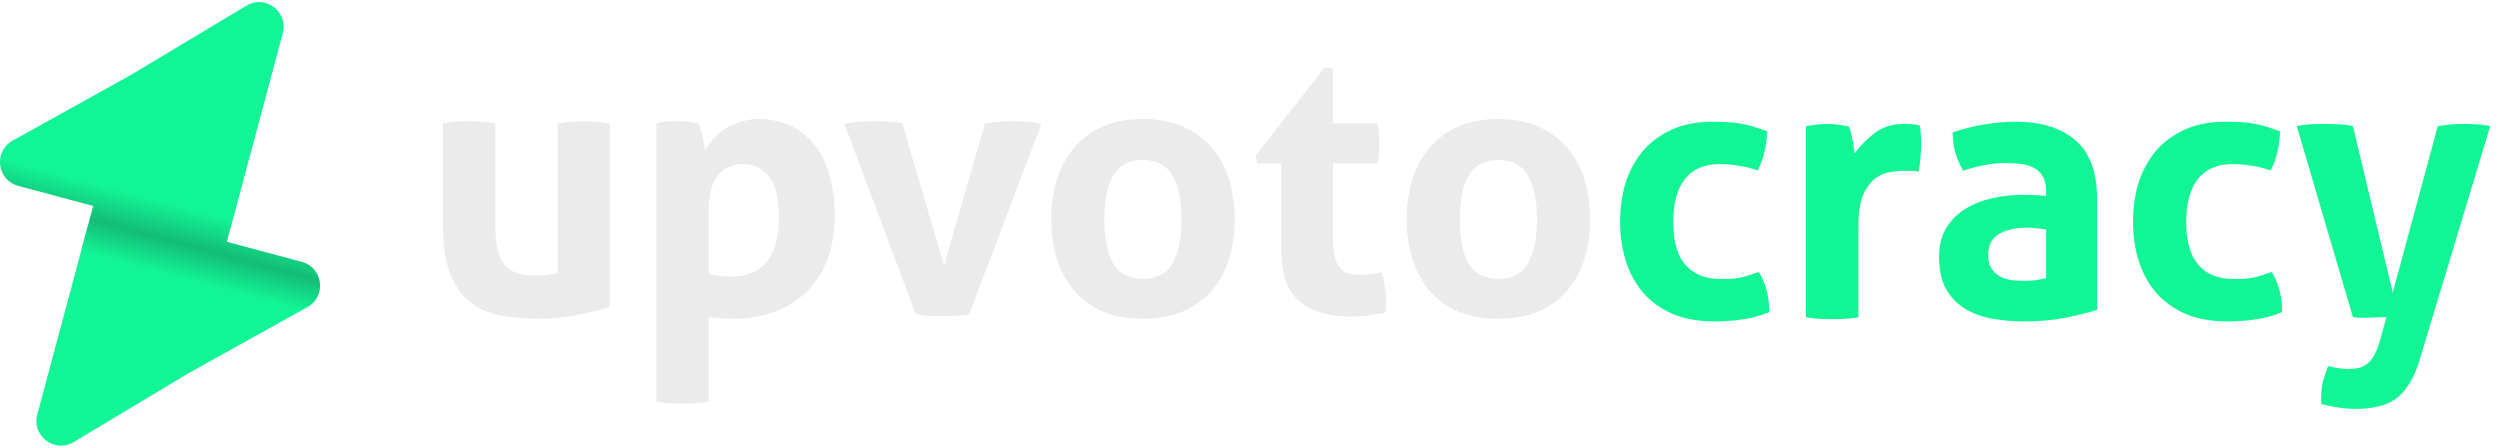
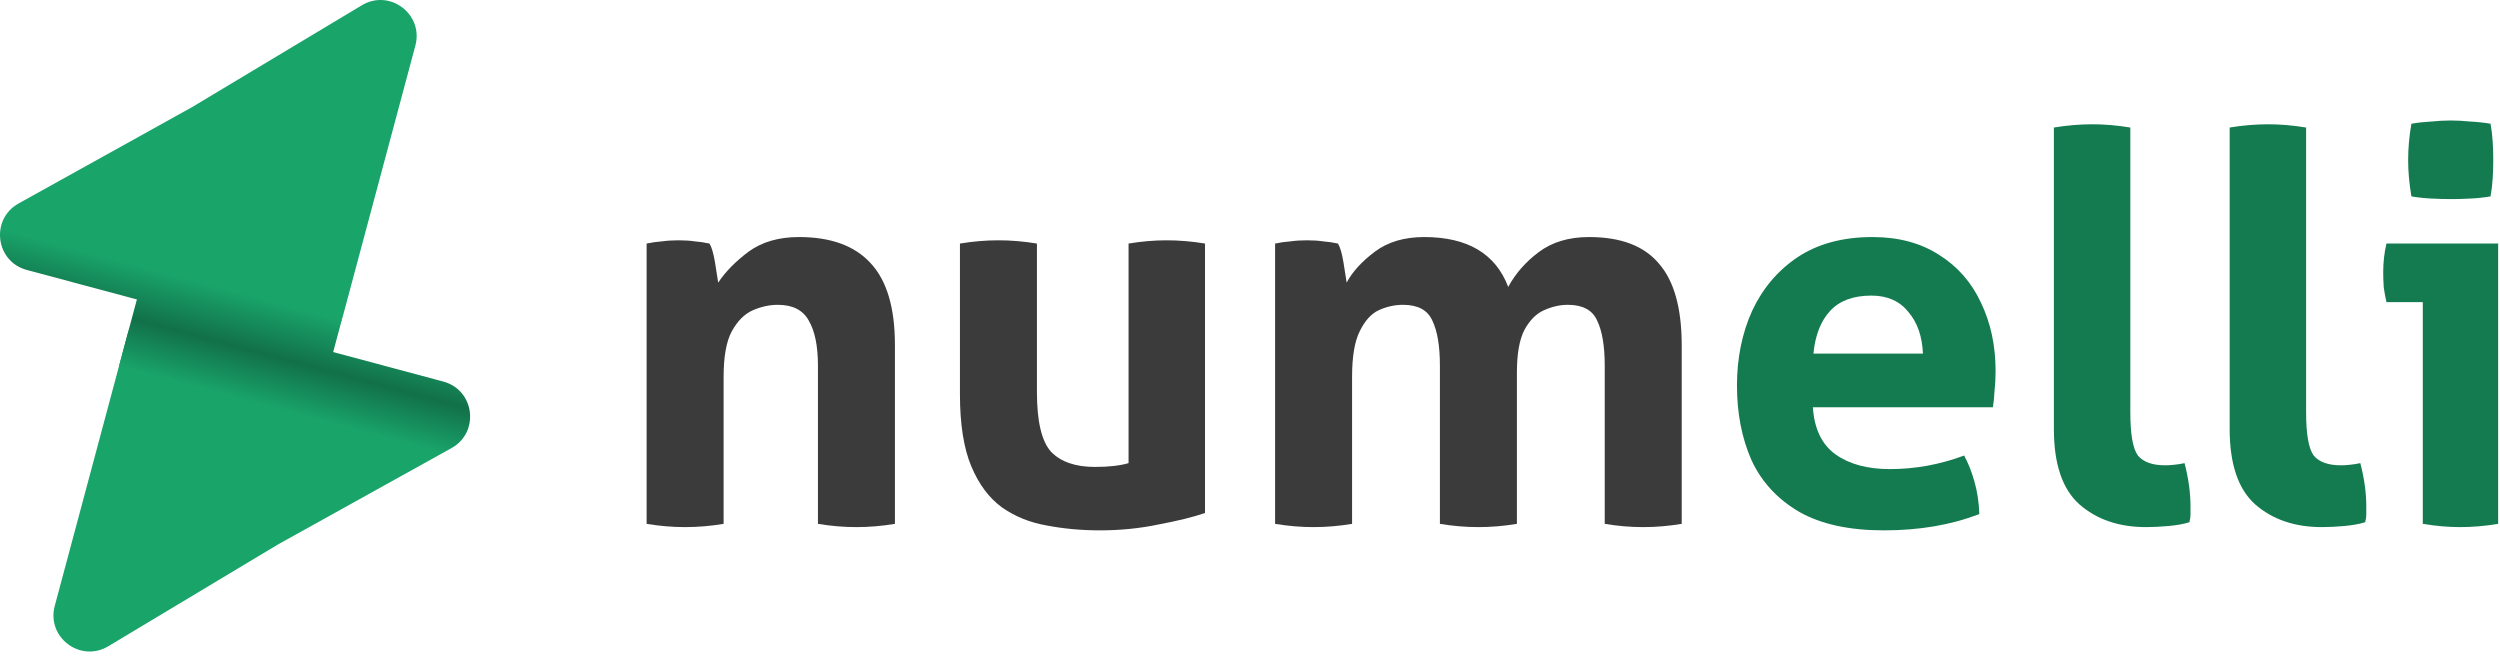
- <svg xmlns="http://www.w3.org/2000/svg" width="201" height="36" viewBox="0 0 201 36" fill="none">
-   <path d="M141.414 21.864C141.652 22.259 141.85 22.724 142.008 23.259C142.166 23.773 142.245 24.386 142.245 25.099C141.454 25.415 140.712 25.613 140.019 25.692C139.327 25.791 138.605 25.84 137.853 25.84C136.567 25.84 135.449 25.643 134.5 25.247C133.55 24.831 132.758 24.268 132.125 23.555C131.512 22.843 131.047 22.002 130.731 21.033C130.414 20.044 130.256 18.975 130.256 17.828C130.256 16.7 130.404 15.651 130.701 14.682C131.017 13.713 131.482 12.862 132.096 12.13C132.729 11.398 133.51 10.824 134.44 10.408C135.37 9.993 136.448 9.785 137.675 9.785C138.11 9.785 138.506 9.795 138.862 9.815C139.238 9.835 139.594 9.874 139.93 9.934C140.267 9.993 140.603 10.072 140.939 10.171C141.276 10.27 141.652 10.399 142.067 10.557C142.067 11.012 142.008 11.526 141.889 12.1C141.77 12.654 141.582 13.188 141.325 13.703C140.732 13.505 140.207 13.376 139.752 13.317C139.317 13.238 138.813 13.198 138.239 13.198C137.012 13.198 136.082 13.604 135.449 14.415C134.836 15.206 134.529 16.344 134.529 17.828C134.529 19.43 134.866 20.598 135.538 21.33C136.211 22.062 137.121 22.428 138.269 22.428C138.565 22.428 138.832 22.428 139.07 22.428C139.327 22.408 139.574 22.378 139.812 22.339C140.049 22.299 140.287 22.24 140.524 22.16C140.781 22.081 141.078 21.983 141.414 21.864Z" fill="#12F595" />
-   <path d="M145.201 10.141C145.498 10.082 145.775 10.042 146.032 10.023C146.309 9.983 146.606 9.963 146.923 9.963C147.219 9.963 147.506 9.983 147.783 10.023C148.08 10.062 148.367 10.112 148.644 10.171C148.703 10.27 148.753 10.418 148.792 10.616C148.852 10.794 148.901 10.992 148.941 11.21C148.98 11.408 149.01 11.615 149.03 11.833C149.069 12.031 149.099 12.199 149.119 12.337C149.554 11.724 150.088 11.18 150.721 10.705C151.354 10.211 152.146 9.963 153.095 9.963C153.293 9.963 153.521 9.973 153.778 9.993C154.035 10.013 154.223 10.042 154.342 10.082C154.381 10.28 154.411 10.507 154.431 10.765C154.451 11.022 154.461 11.289 154.461 11.566C154.461 11.902 154.441 12.268 154.401 12.664C154.381 13.06 154.332 13.435 154.253 13.792C154.035 13.752 153.788 13.732 153.511 13.732C153.254 13.732 153.095 13.732 153.036 13.732C152.7 13.732 152.324 13.772 151.908 13.851C151.493 13.91 151.097 14.088 150.721 14.385C150.345 14.682 150.029 15.127 149.772 15.721C149.534 16.314 149.415 17.145 149.415 18.213V25.514C149.059 25.573 148.703 25.613 148.347 25.633C147.991 25.652 147.645 25.662 147.308 25.662C146.972 25.662 146.626 25.652 146.27 25.633C145.933 25.613 145.577 25.573 145.201 25.514V10.141Z" fill="#12F595" />
-   <path d="M164.509 18.451C164.271 18.411 164.014 18.382 163.737 18.362C163.46 18.322 163.213 18.302 162.995 18.302C162.026 18.302 161.254 18.481 160.68 18.837C160.126 19.173 159.849 19.727 159.849 20.499C159.849 21.013 159.958 21.409 160.176 21.686C160.393 21.963 160.651 22.17 160.947 22.309C161.264 22.428 161.59 22.507 161.927 22.546C162.283 22.566 162.589 22.576 162.847 22.576C163.143 22.576 163.44 22.556 163.737 22.517C164.034 22.457 164.291 22.408 164.509 22.368V18.451ZM164.509 15.394C164.509 14.919 164.429 14.534 164.271 14.237C164.113 13.94 163.895 13.713 163.618 13.554C163.341 13.376 162.995 13.257 162.58 13.198C162.184 13.139 161.739 13.109 161.244 13.109C160.176 13.109 159.038 13.317 157.831 13.732C157.554 13.218 157.347 12.733 157.208 12.278C157.07 11.823 157 11.279 157 10.646C157.871 10.349 158.741 10.131 159.612 9.993C160.482 9.854 161.294 9.785 162.045 9.785C164.103 9.785 165.706 10.28 166.853 11.269C168.02 12.258 168.604 13.841 168.604 16.017V24.921C167.912 25.138 167.071 25.346 166.081 25.544C165.092 25.742 163.974 25.84 162.728 25.84C161.719 25.84 160.789 25.751 159.938 25.573C159.107 25.395 158.385 25.099 157.772 24.683C157.178 24.268 156.713 23.733 156.377 23.081C156.061 22.428 155.902 21.626 155.902 20.677C155.902 19.727 156.1 18.936 156.496 18.302C156.911 17.65 157.436 17.135 158.069 16.759C158.722 16.364 159.444 16.087 160.235 15.928C161.026 15.75 161.818 15.661 162.609 15.661C163.183 15.661 163.816 15.691 164.509 15.75V15.394Z" fill="#12F595" />
-   <path d="M182.655 21.864C182.892 22.259 183.09 22.724 183.248 23.259C183.407 23.773 183.486 24.386 183.486 25.099C182.694 25.415 181.953 25.613 181.26 25.692C180.568 25.791 179.845 25.84 179.094 25.84C177.808 25.84 176.69 25.643 175.74 25.247C174.79 24.831 173.999 24.268 173.366 23.555C172.753 22.843 172.288 22.002 171.971 21.033C171.655 20.044 171.496 18.975 171.496 17.828C171.496 16.7 171.645 15.651 171.942 14.682C172.258 13.713 172.723 12.862 173.336 12.13C173.969 11.398 174.751 10.824 175.681 10.408C176.611 9.993 177.689 9.785 178.916 9.785C179.351 9.785 179.747 9.795 180.103 9.815C180.479 9.835 180.835 9.874 181.171 9.934C181.507 9.993 181.844 10.072 182.18 10.171C182.516 10.27 182.892 10.399 183.308 10.557C183.308 11.012 183.248 11.526 183.13 12.1C183.011 12.654 182.823 13.188 182.566 13.703C181.972 13.505 181.448 13.376 180.993 13.317C180.558 13.238 180.053 13.198 179.479 13.198C178.253 13.198 177.323 13.604 176.69 14.415C176.076 15.206 175.77 16.344 175.77 17.828C175.77 19.43 176.106 20.598 176.779 21.33C177.452 22.062 178.362 22.428 179.509 22.428C179.806 22.428 180.073 22.428 180.31 22.428C180.568 22.408 180.815 22.378 181.052 22.339C181.29 22.299 181.527 22.24 181.765 22.16C182.022 22.081 182.319 21.983 182.655 21.864Z" fill="#12F595" />
-   <path d="M184.661 10.141C185.116 10.042 185.512 9.993 185.848 9.993C186.205 9.973 186.531 9.963 186.828 9.963C187.223 9.963 187.629 9.973 188.045 9.993C188.46 10.013 188.836 10.062 189.172 10.141L192.377 23.526L195.998 10.141C196.651 10.023 197.324 9.963 198.016 9.963C198.313 9.963 198.629 9.973 198.966 9.993C199.302 9.993 199.717 10.042 200.212 10.141L194.484 29.105C194.247 29.857 193.96 30.48 193.624 30.975C193.307 31.469 192.941 31.855 192.526 32.132C192.11 32.409 191.645 32.597 191.131 32.696C190.617 32.815 190.063 32.874 189.469 32.874C188.915 32.874 188.411 32.834 187.955 32.755C187.52 32.696 187.085 32.607 186.65 32.488C186.63 32.389 186.62 32.3 186.62 32.221C186.62 32.162 186.62 32.092 186.62 32.013C186.62 31.538 186.669 31.083 186.768 30.648C186.887 30.233 187.026 29.827 187.184 29.431C187.362 29.491 187.599 29.54 187.896 29.58C188.193 29.639 188.49 29.669 188.786 29.669C189.024 29.669 189.261 29.649 189.499 29.61C189.736 29.59 189.964 29.501 190.181 29.342C190.419 29.204 190.636 28.976 190.834 28.66C191.032 28.343 191.21 27.898 191.368 27.324L191.873 25.484C191.655 25.504 191.408 25.514 191.131 25.514C190.874 25.534 190.607 25.544 190.33 25.544C190.112 25.544 189.904 25.544 189.706 25.544C189.509 25.544 189.331 25.524 189.172 25.484L184.661 10.141Z" fill="#12F595" />
-   <path d="M35.612 9.926C36.325 9.807 37.027 9.748 37.719 9.748C38.412 9.748 39.114 9.807 39.827 9.926V18.057C39.827 18.868 39.886 19.541 40.005 20.075C40.143 20.59 40.341 21.005 40.598 21.322C40.875 21.618 41.212 21.836 41.607 21.974C42.003 22.093 42.468 22.153 43.002 22.153C43.734 22.153 44.347 22.083 44.842 21.945V9.926C45.554 9.807 46.247 9.748 46.919 9.748C47.612 9.748 48.314 9.807 49.026 9.926V24.675C48.393 24.893 47.553 25.101 46.504 25.298C45.475 25.516 44.397 25.625 43.269 25.625C42.26 25.625 41.291 25.546 40.361 25.387C39.431 25.229 38.61 24.893 37.898 24.378C37.205 23.864 36.651 23.112 36.236 22.123C35.82 21.134 35.612 19.818 35.612 18.176V9.926Z" fill="#EBEBEB" />
-   <path d="M52.774 9.896C53.051 9.837 53.318 9.797 53.575 9.777C53.852 9.757 54.158 9.748 54.495 9.748C55.049 9.748 55.613 9.807 56.187 9.926C56.246 10.024 56.295 10.173 56.335 10.371C56.394 10.549 56.444 10.747 56.483 10.964C56.543 11.182 56.582 11.4 56.602 11.617C56.642 11.815 56.671 11.983 56.691 12.122C56.869 11.805 57.087 11.498 57.344 11.202C57.601 10.885 57.908 10.608 58.264 10.371C58.64 10.133 59.055 9.945 59.51 9.807C59.965 9.649 60.47 9.569 61.024 9.569C61.875 9.569 62.666 9.728 63.398 10.044C64.15 10.361 64.803 10.846 65.357 11.498C65.911 12.132 66.336 12.933 66.633 13.902C66.949 14.872 67.108 16.019 67.108 17.345C67.108 18.631 66.92 19.788 66.544 20.817C66.168 21.826 65.624 22.687 64.912 23.399C64.199 24.111 63.329 24.665 62.3 25.061C61.271 25.437 60.104 25.625 58.798 25.625C58.462 25.625 58.125 25.605 57.789 25.565C57.472 25.546 57.205 25.516 56.988 25.476V32.302C56.612 32.361 56.246 32.401 55.89 32.421C55.553 32.441 55.217 32.45 54.881 32.45C54.544 32.45 54.198 32.441 53.842 32.421C53.506 32.401 53.15 32.361 52.774 32.302V9.896ZM56.988 22.004C57.522 22.162 58.135 22.242 58.828 22.242C60.054 22.242 60.994 21.846 61.647 21.055C62.3 20.263 62.626 19.066 62.626 17.464C62.626 16.85 62.577 16.286 62.478 15.772C62.379 15.238 62.211 14.783 61.974 14.407C61.736 14.031 61.429 13.734 61.053 13.517C60.697 13.299 60.252 13.19 59.718 13.19C59.223 13.19 58.798 13.289 58.442 13.487C58.106 13.665 57.829 13.922 57.611 14.258C57.393 14.575 57.235 14.951 57.136 15.386C57.037 15.822 56.988 16.286 56.988 16.781V22.004Z" fill="#EBEBEB" />
-   <path d="M67.888 9.955C68.363 9.856 68.798 9.797 69.194 9.777C69.609 9.757 69.965 9.748 70.262 9.748C70.658 9.748 71.053 9.757 71.449 9.777C71.845 9.797 72.211 9.846 72.547 9.926L75.901 21.351L79.195 9.926C79.531 9.866 79.887 9.827 80.263 9.807C80.639 9.767 81.015 9.748 81.391 9.748C81.688 9.748 82.024 9.757 82.4 9.777C82.796 9.797 83.241 9.856 83.735 9.955L77.919 25.269C77.543 25.328 77.147 25.368 76.731 25.387C76.316 25.407 75.97 25.417 75.693 25.417C75.396 25.417 75.06 25.407 74.684 25.387C74.308 25.368 73.952 25.318 73.615 25.239L67.888 9.955Z" fill="#EBEBEB" />
-   <path d="M91.879 25.625C90.633 25.625 89.544 25.427 88.615 25.031C87.704 24.616 86.943 24.052 86.329 23.34C85.736 22.608 85.281 21.757 84.964 20.787C84.668 19.818 84.519 18.769 84.519 17.642C84.519 16.514 84.668 15.455 84.964 14.466C85.281 13.477 85.736 12.626 86.329 11.914C86.943 11.182 87.704 10.608 88.615 10.193C89.544 9.777 90.633 9.569 91.879 9.569C93.126 9.569 94.214 9.777 95.144 10.193C96.073 10.608 96.845 11.182 97.458 11.914C98.072 12.626 98.527 13.477 98.823 14.466C99.12 15.455 99.269 16.514 99.269 17.642C99.269 18.769 99.12 19.818 98.823 20.787C98.527 21.757 98.072 22.608 97.458 23.34C96.845 24.052 96.073 24.616 95.144 25.031C94.214 25.427 93.126 25.625 91.879 25.625ZM91.879 22.42C92.987 22.42 93.778 22.014 94.253 21.203C94.748 20.372 94.995 19.185 94.995 17.642C94.995 16.098 94.748 14.921 94.253 14.11C93.778 13.279 92.987 12.864 91.879 12.864C90.791 12.864 90 13.279 89.505 14.11C89.03 14.921 88.793 16.098 88.793 17.642C88.793 19.185 89.03 20.372 89.505 21.203C90 22.014 90.791 22.42 91.879 22.42Z" fill="#EBEBEB" />
-   <path d="M103.01 13.131H101.081L100.933 12.537L106.483 5.444H107.165V9.926H110.756C110.815 10.222 110.855 10.489 110.875 10.727C110.894 10.964 110.904 11.212 110.904 11.469C110.904 11.746 110.894 12.013 110.875 12.27C110.855 12.527 110.815 12.814 110.756 13.131H107.165V19.155C107.165 19.768 107.215 20.263 107.313 20.639C107.412 21.015 107.551 21.312 107.729 21.529C107.927 21.747 108.164 21.895 108.441 21.974C108.718 22.054 109.045 22.093 109.421 22.093C109.717 22.093 110.004 22.073 110.281 22.034C110.578 21.974 110.835 21.925 111.053 21.886C111.191 22.261 111.29 22.657 111.35 23.073C111.409 23.468 111.439 23.824 111.439 24.141C111.439 24.358 111.429 24.547 111.409 24.705C111.409 24.843 111.399 24.982 111.379 25.12C110.469 25.338 109.529 25.447 108.56 25.447C106.759 25.447 105.384 25.031 104.435 24.2C103.485 23.349 103.01 21.974 103.01 20.075V13.131Z" fill="#EBEBEB" />
-   <path d="M120.455 25.625C119.208 25.625 118.12 25.427 117.19 25.031C116.28 24.616 115.519 24.052 114.905 23.34C114.312 22.608 113.857 21.757 113.54 20.787C113.243 19.818 113.095 18.769 113.095 17.642C113.095 16.514 113.243 15.455 113.54 14.466C113.857 13.477 114.312 12.626 114.905 11.914C115.519 11.182 116.28 10.608 117.19 10.193C118.12 9.777 119.208 9.569 120.455 9.569C121.701 9.569 122.789 9.777 123.719 10.193C124.649 10.608 125.421 11.182 126.034 11.914C126.647 12.626 127.102 13.477 127.399 14.466C127.696 15.455 127.844 16.514 127.844 17.642C127.844 18.769 127.696 19.818 127.399 20.787C127.102 21.757 126.647 22.608 126.034 23.34C125.421 24.052 124.649 24.616 123.719 25.031C122.789 25.427 121.701 25.625 120.455 25.625ZM120.455 22.42C121.563 22.42 122.354 22.014 122.829 21.203C123.324 20.372 123.571 19.185 123.571 17.642C123.571 16.098 123.324 14.921 122.829 14.11C122.354 13.279 121.563 12.864 120.455 12.864C119.367 12.864 118.575 13.279 118.081 14.11C117.606 14.921 117.368 16.098 117.368 17.642C117.368 19.185 117.606 20.372 118.081 21.203C118.575 22.014 119.367 22.42 120.455 22.42Z" fill="#EBEBEB" />
-   <path d="M6.98 18.471C7.263 17.415 8.347 16.789 9.403 17.072L24.267 21.055C25.984 21.515 26.27 23.832 24.715 24.695L15.23 29.963L5.926 35.543C4.4 36.458 2.537 35.052 2.997 33.334L6.98 18.471Z" fill="url(#paint0_linear)" />
-   <path d="M18.754 17.529C18.471 18.585 17.386 19.211 16.331 18.928L1.467 14.945C-0.251 14.485 -0.536 12.168 1.018 11.305L10.503 6.037L19.808 0.457C21.333 -0.458 23.197 0.948 22.736 2.666L18.754 17.529Z" fill="url(#paint1_linear)" />
-   <path d="M7.962 14.808L18.706 17.687L17.256 23.102L6.511 20.223L7.962 14.808Z" fill="url(#paint2_linear)" />
+ <svg xmlns="http://www.w3.org/2000/svg" width="415" height="109" viewBox="0 0 415 109" fill="none">
+   <path d="M21.167 55.505C22.025 52.304 25.315 50.404 28.516 51.262L73.592 63.34C78.802 64.736 79.667 71.763 74.952 74.381L46.187 90.355L17.971 107.279C13.345 110.054 7.693 105.791 9.089 100.581L21.167 55.505Z" fill="url(#paint0_linear_731_4062)" />
+   <path d="M56.873 52.649C56.016 55.85 52.726 57.749 49.525 56.891L4.449 44.813C-0.761 43.417 -1.627 36.391 3.089 33.772L31.853 17.798L60.07 0.874C64.695 -1.9 70.347 2.363 68.951 7.573L56.873 52.649Z" fill="url(#paint1_linear_731_4062)" />
+   <path d="M24.147 44.397L56.73 53.128L52.33 69.549L19.747 60.818L24.147 44.397Z" fill="url(#paint2_linear_731_4062)" />
+   <path d="M290.857 51.59C292.597 47.87 295.117 44.9 298.417 42.68C301.777 40.46 305.917 39.35 310.837 39.35C315.157 39.35 318.847 40.34 321.907 42.32C324.967 44.24 327.277 46.88 328.837 50.24C330.457 53.6 331.267 57.38 331.267 61.58C331.267 62.72 331.207 63.86 331.087 65C331.027 66.08 330.937 66.95 330.817 67.61H300.937C301.177 71.21 302.437 73.82 304.717 75.44C306.997 77.06 309.997 77.87 313.717 77.87C317.917 77.87 322.027 77.12 326.047 75.62C326.707 76.82 327.277 78.26 327.757 79.94C328.237 81.62 328.507 83.42 328.567 85.34C323.887 87.14 318.607 88.04 312.727 88.04C306.967 88.04 302.287 87.02 298.687 84.98C295.087 82.88 292.447 80.03 290.767 76.43C289.147 72.77 288.337 68.63 288.337 64.01C288.337 59.45 289.177 55.31 290.857 51.59ZM316.777 51.77C315.337 49.97 313.297 49.07 310.657 49.07C307.657 49.07 305.377 49.91 303.817 51.59C302.257 53.27 301.327 55.64 301.027 58.7H319.207C319.087 55.82 318.277 53.51 316.777 51.77Z" fill="#147B50" />
+   <path d="M340.944 21.17C343.104 20.81 345.234 20.63 347.334 20.63C349.374 20.63 351.474 20.81 353.634 21.17V68.42C353.634 72.08 354.054 74.48 354.894 75.62C355.794 76.7 357.294 77.24 359.394 77.24C359.874 77.24 360.384 77.21 360.924 77.15C361.524 77.09 362.094 77 362.634 76.88C363.294 79.4 363.624 81.8 363.624 84.08C363.624 84.56 363.624 85.01 363.624 85.43C363.624 85.79 363.564 86.21 363.444 86.69C362.484 86.99 361.314 87.2 359.934 87.32C358.614 87.44 357.384 87.5 356.244 87.5C351.744 87.5 348.054 86.24 345.174 83.72C342.354 81.2 340.944 77.03 340.944 71.21V21.17Z" fill="#147B50" />
+   <path d="M370.124 21.17C372.284 20.81 374.414 20.63 376.514 20.63C378.554 20.63 380.654 20.81 382.814 21.17V68.42C382.814 72.08 383.234 74.48 384.074 75.62C384.974 76.7 386.474 77.24 388.574 77.24C389.054 77.24 389.564 77.21 390.104 77.15C390.704 77.09 391.274 77 391.814 76.88C392.474 79.4 392.804 81.8 392.804 84.08C392.804 84.56 392.804 85.01 392.804 85.43C392.804 85.79 392.744 86.21 392.624 86.69C391.664 86.99 390.494 87.2 389.114 87.32C387.794 87.44 386.564 87.5 385.424 87.5C380.924 87.5 377.234 86.24 374.354 83.72C371.534 81.2 370.124 77.03 370.124 71.21V21.17Z" fill="#147B50" />
+   <path d="M402.183 50.15H396.153C395.973 49.37 395.823 48.56 395.703 47.72C395.643 46.82 395.613 45.98 395.613 45.2C395.613 43.52 395.793 41.93 396.153 40.43H414.693V86.96C412.533 87.32 410.433 87.5 408.393 87.5C406.413 87.5 404.343 87.32 402.183 86.96V50.15ZM400.293 32.6C399.933 30.5 399.753 28.49 399.753 26.57C399.753 24.59 399.933 22.58 400.293 20.54C401.313 20.36 402.393 20.24 403.533 20.18C404.733 20.06 405.813 20 406.773 20C407.793 20 408.903 20.06 410.103 20.18C411.303 20.24 412.413 20.36 413.433 20.54C413.613 21.56 413.733 22.58 413.793 23.6C413.853 24.56 413.883 25.55 413.883 26.57C413.883 27.53 413.853 28.52 413.793 29.54C413.733 30.56 413.613 31.58 413.433 32.6C412.413 32.78 411.303 32.9 410.103 32.96C408.963 33.02 407.883 33.05 406.863 33.05C405.903 33.05 404.823 33.02 403.623 32.96C402.423 32.9 401.313 32.78 400.293 32.6Z" fill="#147B50" />
+   <path d="M107.339 40.43C108.179 40.25 109.019 40.13 109.859 40.07C110.699 39.95 111.629 39.89 112.649 39.89C113.669 39.89 114.569 39.95 115.349 40.07C116.129 40.13 116.939 40.25 117.779 40.43C118.139 41.03 118.439 42.05 118.679 43.49C118.919 44.93 119.099 46.07 119.219 46.91C120.419 45.11 122.099 43.4 124.259 41.78C126.479 40.16 129.269 39.35 132.629 39.35C137.909 39.35 141.869 40.79 144.509 43.67C147.209 46.55 148.559 51.08 148.559 57.26V86.96C146.399 87.32 144.269 87.5 142.169 87.5C140.069 87.5 137.939 87.32 135.779 86.96V60.68C135.779 57.44 135.269 54.95 134.249 53.21C133.289 51.47 131.579 50.6 129.119 50.6C127.739 50.6 126.359 50.9 124.979 51.5C123.599 52.1 122.429 53.27 121.469 55.01C120.569 56.69 120.119 59.21 120.119 62.57V86.96C117.959 87.32 115.829 87.5 113.729 87.5C111.629 87.5 109.499 87.32 107.339 86.96V40.43Z" fill="#3B3B3B" />
+   <path d="M200.031 85.16C198.111 85.82 195.561 86.45 192.381 87.05C189.261 87.71 185.991 88.04 182.571 88.04C179.511 88.04 176.571 87.77 173.751 87.23C170.991 86.75 168.531 85.76 166.371 84.26C164.211 82.7 162.501 80.42 161.241 77.42C159.981 74.42 159.351 70.43 159.351 65.45V40.43C161.511 40.07 163.641 39.89 165.741 39.89C167.841 39.89 169.971 40.07 172.131 40.43V65.09C172.131 69.95 172.911 73.25 174.471 74.99C176.091 76.67 178.521 77.51 181.761 77.51C184.041 77.51 185.901 77.3 187.341 76.88V40.43C189.501 40.07 191.601 39.89 193.641 39.89C195.741 39.89 197.871 40.07 200.031 40.43V85.16Z" fill="#3B3B3B" />
+   <path d="M211.665 40.43C212.505 40.25 213.345 40.13 214.185 40.07C215.025 39.95 215.955 39.89 216.975 39.89C217.995 39.89 218.895 39.95 219.675 40.07C220.455 40.13 221.265 40.25 222.105 40.43C222.465 41.03 222.765 42.05 223.005 43.49C223.245 44.93 223.425 46.07 223.545 46.91C224.505 45.11 226.065 43.4 228.225 41.78C230.385 40.16 233.115 39.35 236.415 39.35C243.615 39.35 248.265 42.11 250.365 47.63C251.565 45.41 253.245 43.49 255.405 41.87C257.625 40.19 260.415 39.35 263.775 39.35C269.055 39.35 272.925 40.82 275.385 43.76C277.905 46.64 279.165 51.17 279.165 57.35V86.96C277.005 87.32 274.875 87.5 272.775 87.5C270.675 87.5 268.545 87.32 266.385 86.96V60.68C266.385 57.44 265.965 54.95 265.125 53.21C264.345 51.47 262.725 50.6 260.265 50.6C258.945 50.6 257.625 50.9 256.305 51.5C255.045 52.04 253.965 53.12 253.065 54.74C252.225 56.36 251.805 58.73 251.805 61.85V86.96C249.645 87.32 247.515 87.5 245.415 87.5C243.315 87.5 241.185 87.32 239.025 86.96V60.68C239.025 57.44 238.605 54.95 237.765 53.21C236.985 51.47 235.365 50.6 232.905 50.6C231.525 50.6 230.175 50.9 228.855 51.5C227.595 52.1 226.545 53.27 225.705 55.01C224.865 56.69 224.445 59.21 224.445 62.57V86.96C222.285 87.32 220.155 87.5 218.055 87.5C215.955 87.5 213.825 87.32 211.665 86.96V40.43Z" fill="#3B3B3B" />
  <defs>
-     <linearGradient id="paint0_linear" x1="13.334" y1="16.248" x2="11.883" y2="21.662" gradientUnits="userSpaceOnUse">
-       <stop stop-color="#12F596" />
-       <stop offset="0.516" stop-color="#14BC75" />
-       <stop offset="1" stop-color="#12F596" />
+     <linearGradient id="paint0_linear_731_4062" x1="40.438" y1="48.763" x2="36.038" y2="65.183" gradientUnits="userSpaceOnUse">
+       <stop stop-color="#19A46A" />
+       <stop offset="0.516" stop-color="#127049" />
+       <stop offset="1" stop-color="#19A46A" />
    </linearGradient>
-     <linearGradient id="paint1_linear" x1="13.334" y1="16.248" x2="11.883" y2="21.662" gradientUnits="userSpaceOnUse">
-       <stop stop-color="#12F596" />
-       <stop offset="0.516" stop-color="#14BC75" />
-       <stop offset="1" stop-color="#12F596" />
+     <linearGradient id="paint1_linear_731_4062" x1="40.438" y1="48.763" x2="36.038" y2="65.183" gradientUnits="userSpaceOnUse">
+       <stop stop-color="#19A46A" />
+       <stop offset="0.516" stop-color="#127049" />
+       <stop offset="1" stop-color="#19A46A" />
    </linearGradient>
-     <linearGradient id="paint2_linear" x1="13.334" y1="16.248" x2="11.883" y2="21.662" gradientUnits="userSpaceOnUse">
-       <stop stop-color="#12F596" />
-       <stop offset="0.516" stop-color="#14BC75" />
-       <stop offset="1" stop-color="#12F596" />
+     <linearGradient id="paint2_linear_731_4062" x1="40.438" y1="48.763" x2="36.038" y2="65.183" gradientUnits="userSpaceOnUse">
+       <stop stop-color="#19A46A" />
+       <stop offset="0.516" stop-color="#127049" />
+       <stop offset="1" stop-color="#19A46A" />
    </linearGradient>
  </defs>
</svg>
